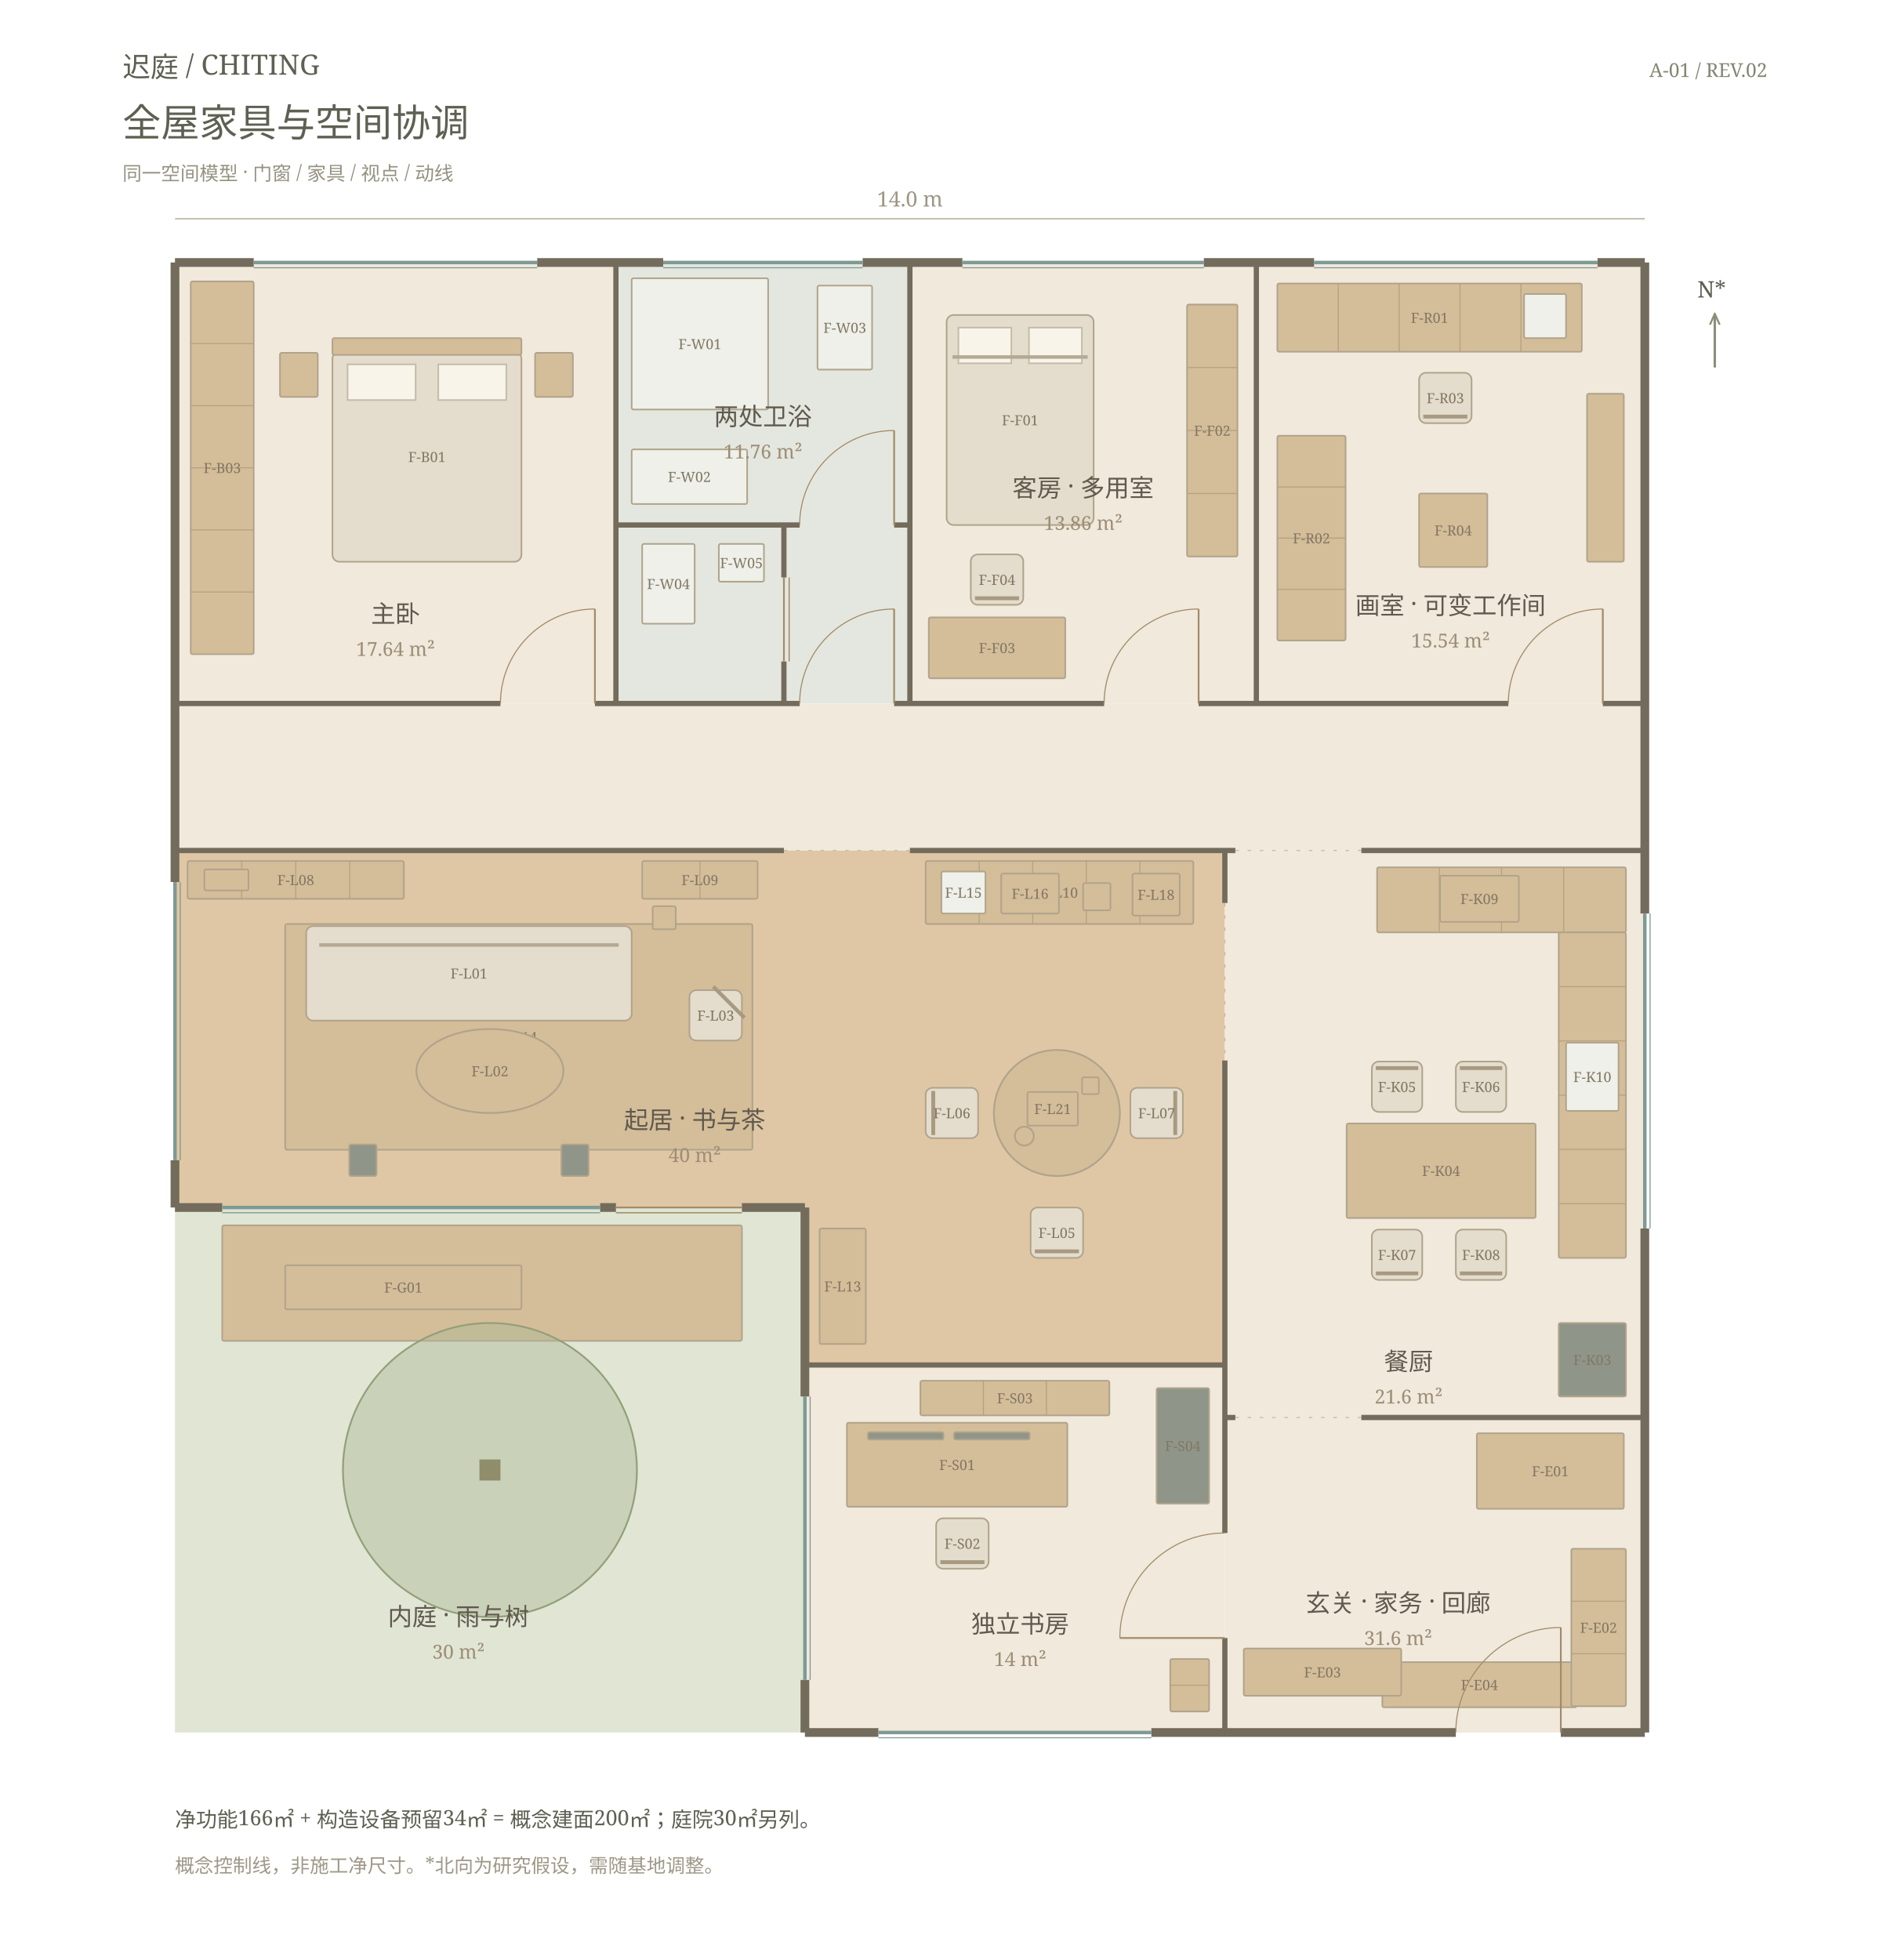
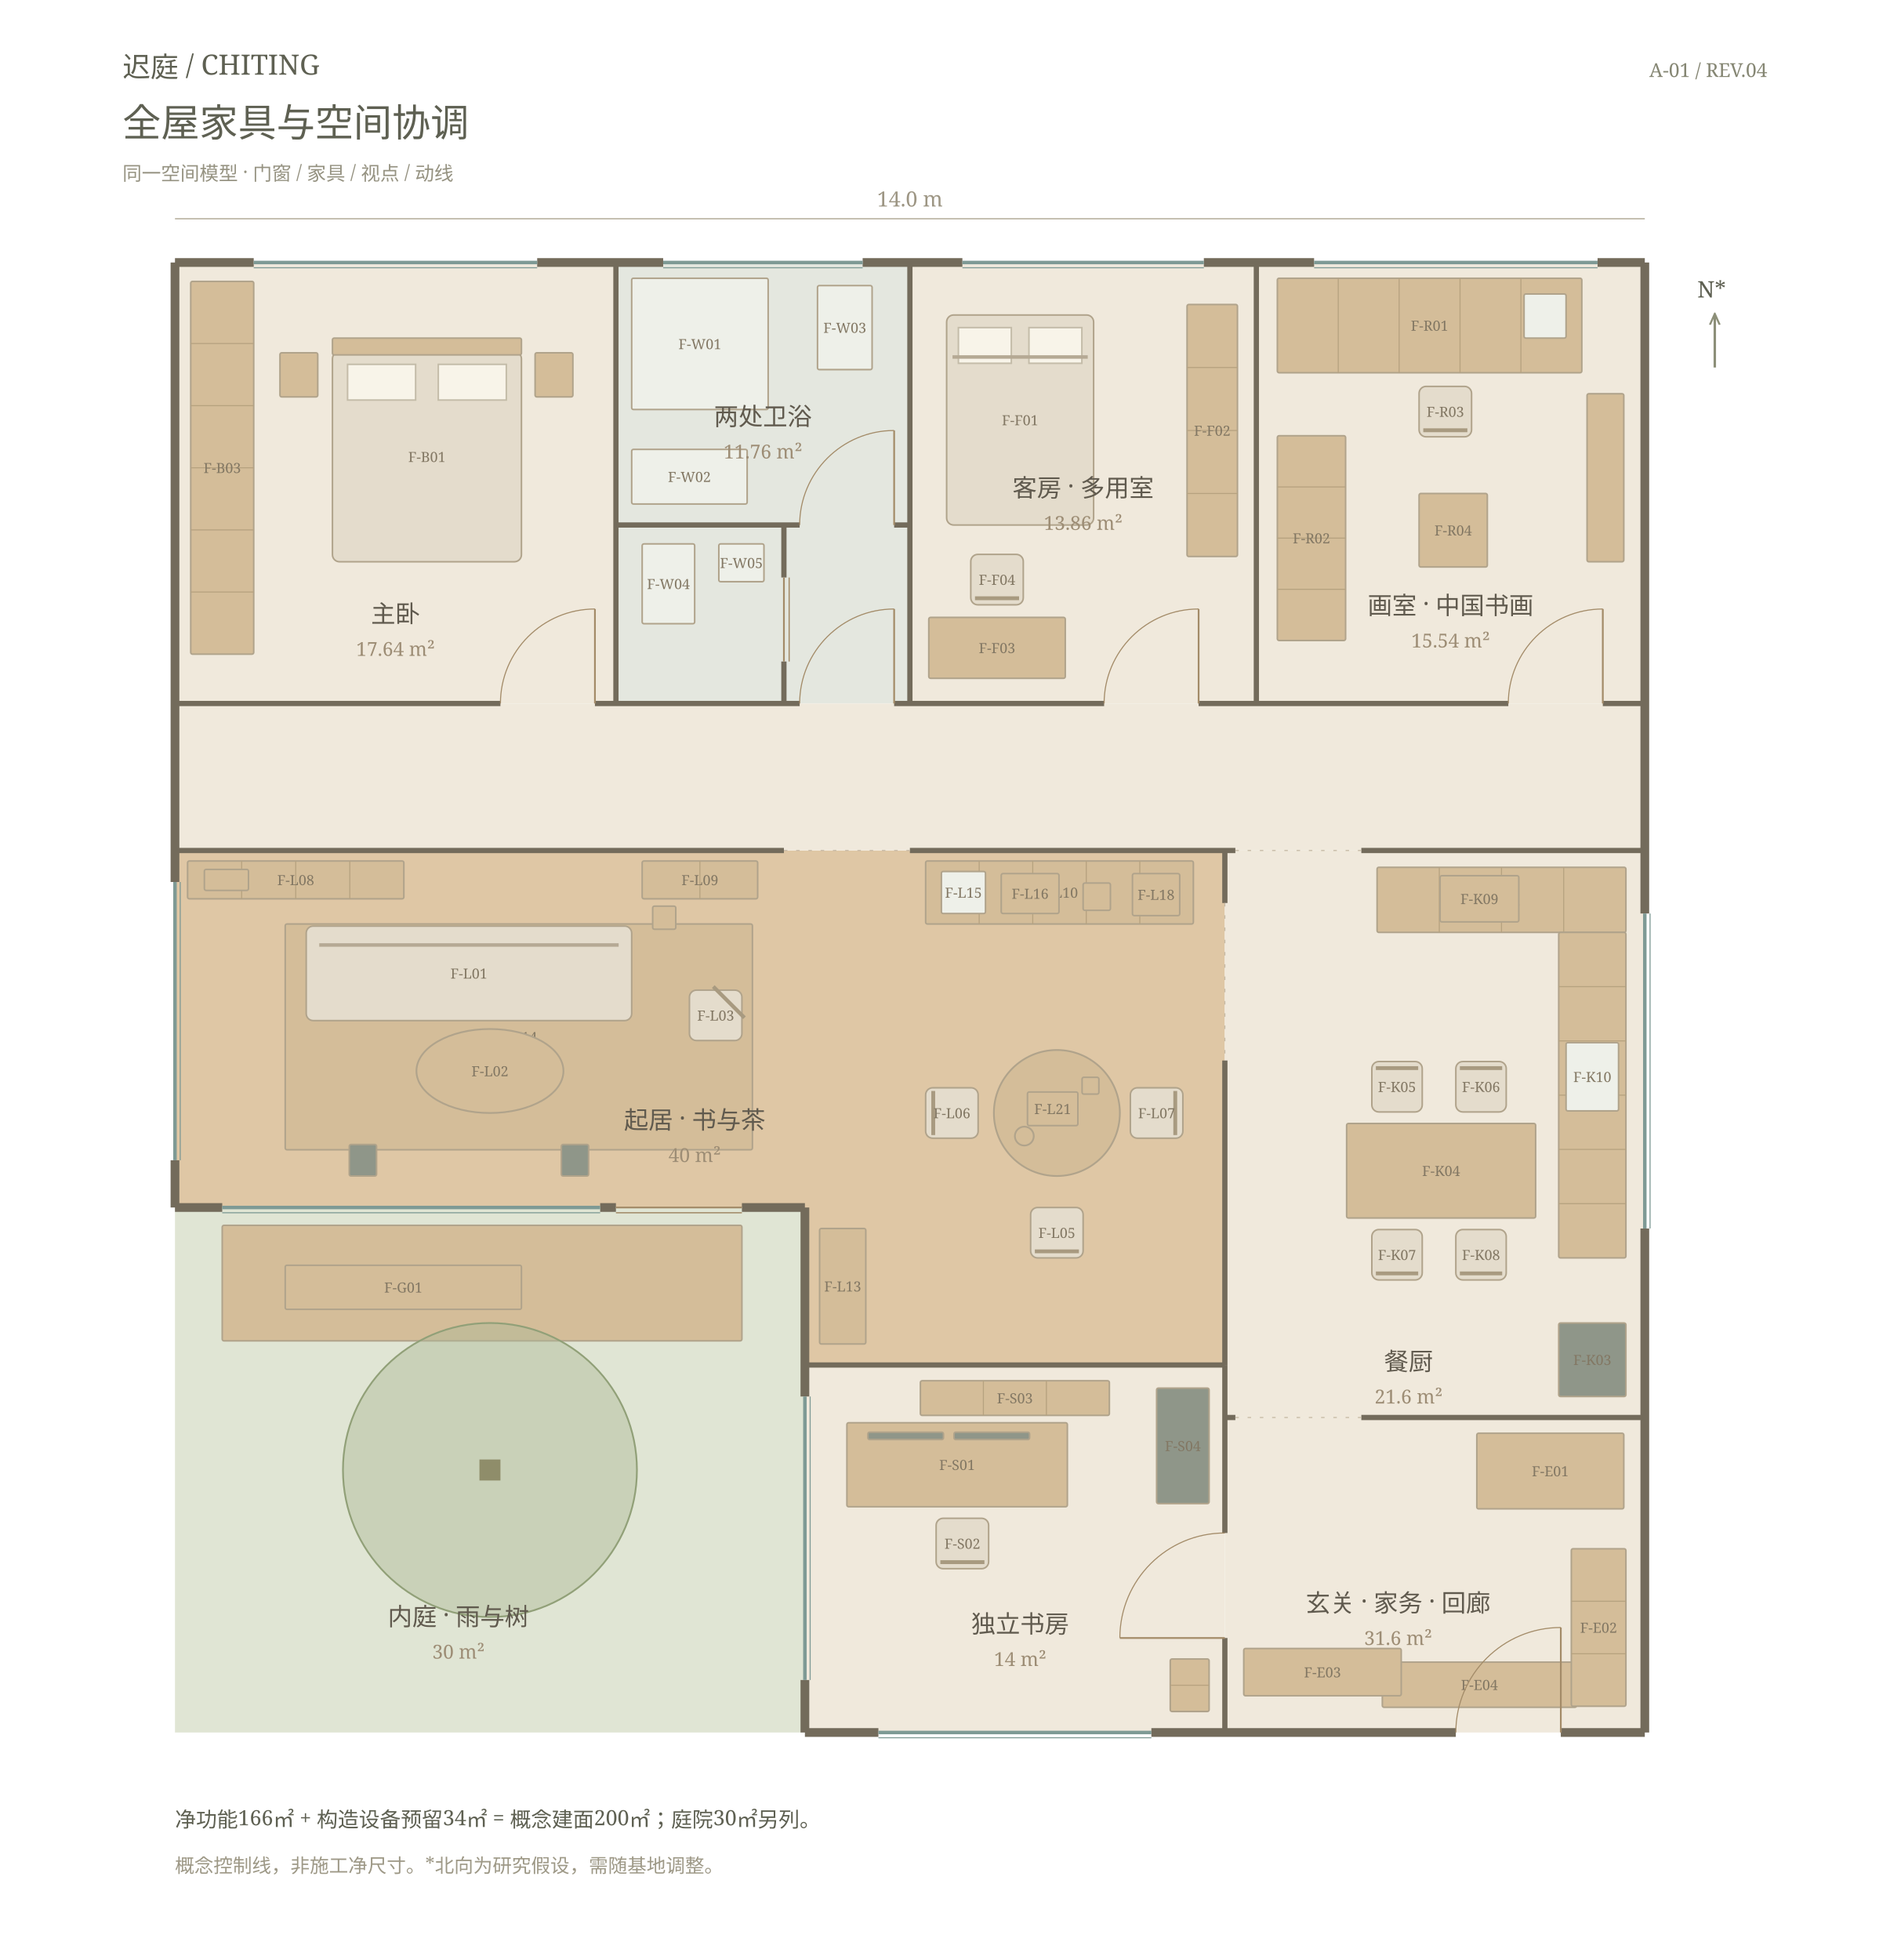
<svg xmlns="http://www.w3.org/2000/svg" viewBox="0 0 1080 1120" role="img" aria-label="迟庭 · 同模型全屋平面" style="display:block;width:100%;height:auto;background:#f8f5ee;font-family:Georgia,'Songti SC','Noto Serif SC',serif">
  <defs>
    <marker id="route-arrow" viewBox="0 0 10 10" refX="8" refY="5" markerWidth="5" markerHeight="5" orient="auto-start-reverse">
      <path d="M0 1L9 5L0 9" fill="none" stroke="context-stroke" stroke-width="1.6" />
    </marker>
  </defs>
  <text x="70" y="44" font-size="16" fill="#5e6052">迟庭  /  CHITING</text>
-   <text x="1010" y="44" font-size="11" fill="#858673" text-anchor="end">A-01 / REV.02</text>
+   <text x="1010" y="44" font-size="11" fill="#858673" text-anchor="end">A-01 / REV.04</text>
  <text x="70" y="78" font-size="22" fill="#5e6052">全屋家具与空间协调</text>
  <text x="70" y="103" font-size="11" fill="#959281">同一空间模型 · 门窗 / 家具 / 视点 / 动线</text>
  <g class="house-zone" data-id="living" role="button" tabindex="0" aria-pressed="true" aria-label="起居 · 书与茶">
    <path class="hp-zone-hit" d="M100 486 L700 486 L700 690 L100 690Z M460 690 L700 690 L700 780 L460 780Z" fill="#dfc7a5" stroke="transparent" stroke-width="3" />
  </g>
  <g class="house-zone" data-id="study" role="button" tabindex="0" aria-pressed="false" aria-label="独立书房">
    <path class="hp-zone-hit" d="M460 780 L700 780 L700 990 L460 990Z" fill="#f0e9dc" stroke="transparent" stroke-width="3" />
  </g>
  <g class="house-zone" data-id="bedroom" role="button" tabindex="0" aria-pressed="false" aria-label="主卧">
    <path class="hp-zone-hit" d="M100 150 L352 150 L352 402 L100 402Z" fill="#f0e9dc" stroke="transparent" stroke-width="3" />
  </g>
  <g class="house-zone" data-id="kitchen" role="button" tabindex="0" aria-pressed="false" aria-label="餐厨">
    <path class="hp-zone-hit" d="M700 486 L940 486 L940 810 L700 810Z" fill="#f0e9dc" stroke="transparent" stroke-width="3" />
  </g>
  <g class="house-zone" data-id="flex" role="button" tabindex="0" aria-pressed="false" aria-label="客房 · 多用室">
    <path class="hp-zone-hit" d="M520 150 L718 150 L718 402 L520 402Z" fill="#f0e9dc" stroke="transparent" stroke-width="3" />
  </g>
-   <g class="house-zone" data-id="reserve" role="button" tabindex="0" aria-pressed="false" aria-label="画室 · 可变工作间">
+   <g class="house-zone" data-id="reserve" role="button" tabindex="0" aria-pressed="false" aria-label="画室 · 中国书画">
    <path class="hp-zone-hit" d="M718 150 L940 150 L940 402 L718 402Z" fill="#f0e9dc" stroke="transparent" stroke-width="3" />
  </g>
  <g class="house-zone" data-id="bath" role="button" tabindex="0" aria-pressed="false" aria-label="两处卫浴">
    <path class="hp-zone-hit" d="M352 150 L520 150 L520 402 L352 402Z" fill="#e4e7df" stroke="transparent" stroke-width="3" />
  </g>
  <g class="house-zone" data-id="entry" role="button" tabindex="0" aria-pressed="false" aria-label="玄关 · 家务 · 回廊">
    <path class="hp-zone-hit" d="M100 402 L940 402 L940 486 L100 486Z M700 810 L940 810 L940 990 L700 990Z" fill="#f0e9dc" stroke="transparent" stroke-width="3" />
  </g>
  <g class="house-zone" data-id="garden" role="button" tabindex="0" aria-pressed="false" aria-label="内庭 · 雨与树">
    <path class="hp-zone-hit" d="M100 690 L460 690 L460 990 L100 990Z" fill="#e0e5d4" stroke="transparent" stroke-width="3" />
  </g>
  <g class="plan-furniture" data-furniture="F-L14" pointer-events="none">
    <rect x="163" y="528" width="267" height="129" fill="#d4bd99" stroke="#b0a38b" stroke-width=".9" rx="1" />
    <text x="296.5" y="595.5" font-size="8" fill="#827763" text-anchor="middle">F-L14</text>
  </g>
  <g class="plan-furniture" data-furniture="F-E04" pointer-events="none">
    <rect x="790" y="949.8" width="111" height="25.8" fill="#d4bd99" stroke="#b0a38b" stroke-width=".9" rx="1" />
    <text x="845.5" y="965.7" font-size="8" fill="#827763" text-anchor="middle">F-E04</text>
  </g>
  <g class="plan-furniture" data-furniture="F-G03" pointer-events="none">
    <rect x="127" y="700.2" width="297" height="66" fill="#d4bd99" stroke="#b0a38b" stroke-width=".9" rx="1" />
    <text x="275.5" y="736.2" font-size="8" fill="#827763" text-anchor="middle">F-G03</text>
  </g>
  <g class="plan-furniture" data-furniture="F-L01" pointer-events="none">
    <rect x="175" y="529.2" width="186" height="54" fill="#e4dccc" stroke="#b0a38b" stroke-width=".9" rx="4" />
    <line x1="182.44" y1="540" x2="353.56" y2="540" stroke="#b5a994" stroke-width="2" />
    <text x="268" y="559.2" font-size="8" fill="#827763" text-anchor="middle">F-L01</text>
  </g>
  <g class="plan-furniture" data-furniture="F-L02" pointer-events="none">
    <ellipse cx="280" cy="612" rx="42" ry="24" fill="#d4bd99" stroke="#b0a38b" />
    <text x="280" y="615" font-size="8" fill="#827763" text-anchor="middle">F-L02</text>
  </g>
  <g class="plan-furniture" data-furniture="F-L03" pointer-events="none">
    <rect x="394" y="565.8" width="30" height="28.8" fill="#e4dccc" stroke="#b0a38b" stroke-width=".9" rx="4" />
    <g transform="rotate(45 409 580.2)">
      <line x1="396.4" y1="569.544" x2="421.6" y2="569.544" stroke="#a89a80" stroke-width="2.2" />
    </g>
    <text x="409" y="583.2" font-size="8" fill="#827763" text-anchor="middle">F-L03</text>
  </g>
  <g class="plan-furniture" data-furniture="F-L04" pointer-events="none">
    <ellipse cx="604" cy="636" rx="36" ry="36" fill="#d4bd99" stroke="#b0a38b" />
    <text x="604" y="639" font-size="8" fill="#827763" text-anchor="middle">F-L04</text>
  </g>
  <g class="plan-furniture" data-furniture="F-L05" pointer-events="none">
    <rect x="589" y="690" width="30" height="28.8" fill="#e4dccc" stroke="#b0a38b" stroke-width=".9" rx="4" />
    <g transform="rotate(180 604 704.4)">
      <line x1="591.4" y1="693.744" x2="616.6" y2="693.744" stroke="#a89a80" stroke-width="2.2" />
    </g>
    <text x="604" y="707.4" font-size="8" fill="#827763" text-anchor="middle">F-L05</text>
  </g>
  <g class="plan-furniture" data-furniture="F-L06" pointer-events="none">
    <rect x="529" y="621.6" width="30" height="28.8" fill="#e4dccc" stroke="#b0a38b" stroke-width=".9" rx="4" />
    <g transform="rotate(270 544 636)">
      <line x1="531.4" y1="625.344" x2="556.6" y2="625.344" stroke="#a89a80" stroke-width="2.2" />
    </g>
    <text x="544" y="639" font-size="8" fill="#827763" text-anchor="middle">F-L06</text>
  </g>
  <g class="plan-furniture" data-furniture="F-L07" pointer-events="none">
    <rect x="646" y="621.6" width="30" height="28.8" fill="#e4dccc" stroke="#b0a38b" stroke-width=".9" rx="4" />
    <g transform="rotate(90 661 636)">
      <line x1="648.4" y1="625.344" x2="673.6" y2="625.344" stroke="#a89a80" stroke-width="2.2" />
    </g>
    <text x="661" y="639" font-size="8" fill="#827763" text-anchor="middle">F-L07</text>
  </g>
  <g class="plan-furniture" data-furniture="F-L08" pointer-events="none">
    <rect x="107.2" y="492" width="123.6" height="21.6" fill="#d4bd99" stroke="#b0a38b" stroke-width=".9" rx="1" />
    <line x1="138.1" y1="492" x2="138.1" y2="513.6" stroke="#b6a27f" stroke-width="0.6" />
    <line x1="169" y1="492" x2="169" y2="513.6" stroke="#b6a27f" stroke-width="0.6" />
    <line x1="199.9" y1="492" x2="199.9" y2="513.6" stroke="#b6a27f" stroke-width="0.6" />
    <text x="169" y="505.8" font-size="8" fill="#827763" text-anchor="middle">F-L08</text>
  </g>
  <g class="plan-furniture" data-furniture="F-L09" pointer-events="none">
    <rect x="367" y="492" width="66" height="21.6" fill="#d4bd99" stroke="#b0a38b" stroke-width=".9" rx="1" />
    <line x1="400" y1="492" x2="400" y2="513.6" stroke="#b6a27f" stroke-width="0.6" />
    <text x="400" y="505.8" font-size="8" fill="#827763" text-anchor="middle">F-L09</text>
  </g>
  <g class="plan-furniture" data-furniture="F-L10" pointer-events="none">
    <rect x="529" y="492" width="153" height="36" fill="#d4bd99" stroke="#b0a38b" stroke-width=".9" rx="1" />
    <line x1="559.6" y1="492" x2="559.6" y2="528" stroke="#b6a27f" stroke-width="0.6" />
    <line x1="590.2" y1="492" x2="590.2" y2="528" stroke="#b6a27f" stroke-width="0.6" />
    <line x1="620.8" y1="492" x2="620.8" y2="528" stroke="#b6a27f" stroke-width="0.6" />
    <line x1="651.4" y1="492" x2="651.4" y2="528" stroke="#b6a27f" stroke-width="0.6" />
    <text x="605.5" y="513" font-size="8" fill="#827763" text-anchor="middle">F-L10</text>
  </g>
  <g class="plan-furniture" data-furniture="F-L11" pointer-events="none">
    <rect x="199.6" y="654" width="15.6" height="18" fill="#8f9689" stroke="#b0a38b" stroke-width=".9" rx="1" />
  </g>
  <g class="plan-furniture" data-furniture="F-L12" pointer-events="none">
    <rect x="320.8" y="654" width="15.6" height="18" fill="#8f9689" stroke="#b0a38b" stroke-width=".9" rx="1" />
  </g>
  <g class="plan-furniture" data-furniture="F-L13" pointer-events="none">
    <rect x="468.4" y="702" width="26.4" height="66" fill="#d4bd99" stroke="#b0a38b" stroke-width=".9" rx="1" />
    <text x="481.6" y="738" font-size="8" fill="#827763" text-anchor="middle">F-L13</text>
  </g>
  <g class="plan-furniture" data-furniture="F-L15" pointer-events="none">
    <rect x="538" y="498" width="25.2" height="24" fill="#eef0e9" stroke="#b0a38b" stroke-width=".9" rx="1" />
    <text x="550.6" y="513" font-size="8" fill="#827763" text-anchor="middle">F-L15</text>
  </g>
  <g class="plan-furniture" data-furniture="F-L16" pointer-events="none">
    <rect x="572.2" y="499.2" width="33" height="22.8" fill="#d4bd99" stroke="#b0a38b" stroke-width=".9" rx="1" />
    <text x="588.7" y="513.6" font-size="8" fill="#827763" text-anchor="middle">F-L16</text>
  </g>
  <g class="plan-furniture" data-furniture="F-L17" pointer-events="none">
    <rect x="619" y="504.6" width="15.6" height="15.6" fill="#d4bd99" stroke="#b0a38b" stroke-width=".9" rx="1" />
  </g>
  <g class="plan-furniture" data-furniture="F-L18" pointer-events="none">
    <rect x="647.2" y="499.2" width="27" height="24" fill="#d4bd99" stroke="#b0a38b" stroke-width=".9" rx="1" />
    <text x="660.7" y="514.2" font-size="8" fill="#827763" text-anchor="middle">F-L18</text>
  </g>
  <g class="plan-furniture" data-furniture="F-L19" pointer-events="none">
    <rect x="373" y="517.8" width="13.2" height="13.2" fill="#d4bd99" stroke="#b0a38b" stroke-width=".9" rx="1" />
  </g>
  <g class="plan-furniture" data-furniture="F-L20" pointer-events="none">
    <rect x="116.8" y="496.8" width="25.2" height="12" fill="#d4bd99" stroke="#b0a38b" stroke-width=".9" rx="1" />
  </g>
  <g class="plan-furniture" data-furniture="F-L21" pointer-events="none">
    <rect x="587.2" y="624" width="28.8" height="19.2" fill="#d4bd99" stroke="#b0a38b" stroke-width=".9" rx="1" />
    <text x="601.6" y="636.6" font-size="8" fill="#827763" text-anchor="middle">F-L21</text>
  </g>
  <g class="plan-furniture" data-furniture="F-L22" pointer-events="none">
    <rect x="618.4" y="615.6" width="9.6" height="9.6" fill="#d4bd99" stroke="#b0a38b" stroke-width=".9" rx="1" />
  </g>
  <g class="plan-furniture" data-furniture="F-L23" pointer-events="none">
    <ellipse cx="585.4" cy="649.2" rx="5.4" ry="5.4" fill="#d4bd99" stroke="#b0a38b" />
  </g>
  <g class="plan-furniture" data-furniture="F-S01" pointer-events="none">
    <rect x="484" y="813" width="126" height="48" fill="#d4bd99" stroke="#b0a38b" stroke-width=".9" rx="1" />
    <text x="547" y="840" font-size="8" fill="#827763" text-anchor="middle">F-S01</text>
  </g>
  <g class="plan-furniture" data-furniture="F-S02" pointer-events="none">
    <rect x="535" y="867.6" width="30" height="28.8" fill="#e4dccc" stroke="#b0a38b" stroke-width=".9" rx="4" />
    <g transform="rotate(180 550 882)">
      <line x1="537.4" y1="871.344" x2="562.6" y2="871.344" stroke="#a89a80" stroke-width="2.2" />
    </g>
    <text x="550" y="885" font-size="8" fill="#827763" text-anchor="middle">F-S02</text>
  </g>
  <g class="plan-furniture" data-furniture="F-S03" pointer-events="none">
    <rect x="526" y="789" width="108" height="19.8" fill="#d4bd99" stroke="#b0a38b" stroke-width=".9" rx="1" />
    <line x1="562" y1="789" x2="562" y2="808.8" stroke="#b6a27f" stroke-width="0.6" />
    <line x1="598" y1="789" x2="598" y2="808.8" stroke="#b6a27f" stroke-width="0.6" />
    <text x="580" y="801.9" font-size="8" fill="#827763" text-anchor="middle">F-S03</text>
  </g>
  <g class="plan-furniture" data-furniture="F-S04" pointer-events="none">
    <rect x="661" y="793.2" width="30" height="66" fill="#8f9689" stroke="#b0a38b" stroke-width=".9" rx="1" />
    <text x="676" y="829.2" font-size="8" fill="#827763" text-anchor="middle">F-S04</text>
  </g>
  <g class="plan-furniture" data-furniture="F-S05" pointer-events="none">
    <rect x="668.8" y="948" width="22.2" height="30" fill="#d4bd99" stroke="#b0a38b" stroke-width=".9" rx="1" />
    <line x1="668.8" y1="963" x2="691" y2="963" stroke="#b6a27f" stroke-width="0.6" />
  </g>
  <g class="plan-furniture" data-furniture="F-S06" pointer-events="none">
    <rect x="496" y="818.4" width="43.2" height="4.2" fill="#8f9689" stroke="#b0a38b" stroke-width=".9" rx="1" />
  </g>
  <g class="plan-furniture" data-furniture="F-S07" pointer-events="none">
    <rect x="545.2" y="818.4" width="43.2" height="4.2" fill="#8f9689" stroke="#b0a38b" stroke-width=".9" rx="1" />
  </g>
  <g class="plan-furniture" data-furniture="F-B01" pointer-events="none">
    <rect x="190" y="201" width="108" height="120" fill="#e4dccc" stroke="#b0a38b" stroke-width=".9" rx="4" />
    <rect x="198.64" y="208.2" width="38.88" height="20.4" fill="#f8f4e9" stroke="#c4bca9" stroke-width=".9" />
    <rect x="250.48" y="208.2" width="38.88" height="20.4" fill="#f8f4e9" stroke="#c4bca9" stroke-width=".9" />
    <text x="244" y="264" font-size="8" fill="#827763" text-anchor="middle">F-B01</text>
  </g>
  <g class="plan-furniture" data-furniture="F-B02" pointer-events="none">
    <rect x="190" y="193.2" width="108" height="9.6" fill="#d4bd99" stroke="#b0a38b" stroke-width=".9" rx="1" />
  </g>
  <g class="plan-furniture" data-furniture="F-B03" pointer-events="none">
    <rect x="109" y="160.8" width="36" height="213" fill="#d4bd99" stroke="#b0a38b" stroke-width=".9" rx="1" />
    <line x1="109" y1="196.3" x2="145" y2="196.3" stroke="#b6a27f" stroke-width="0.6" />
    <line x1="109" y1="231.8" x2="145" y2="231.8" stroke="#b6a27f" stroke-width="0.6" />
    <line x1="109" y1="267.3" x2="145" y2="267.3" stroke="#b6a27f" stroke-width="0.6" />
    <line x1="109" y1="302.8" x2="145" y2="302.8" stroke="#b6a27f" stroke-width="0.6" />
    <line x1="109" y1="338.3" x2="145" y2="338.3" stroke="#b6a27f" stroke-width="0.6" />
    <text x="127" y="270.3" font-size="8" fill="#827763" text-anchor="middle">F-B03</text>
  </g>
  <g class="plan-furniture" data-furniture="F-B04" pointer-events="none">
    <rect x="160" y="201.6" width="21.6" height="25.2" fill="#d4bd99" stroke="#b0a38b" stroke-width=".9" rx="1" />
  </g>
  <g class="plan-furniture" data-furniture="F-B05" pointer-events="none">
    <rect x="305.8" y="201.6" width="21.6" height="25.2" fill="#d4bd99" stroke="#b0a38b" stroke-width=".9" rx="1" />
  </g>
  <g class="plan-furniture" data-furniture="F-K01" pointer-events="none">
    <rect x="787" y="495.6" width="142.2" height="37.2" fill="#d4bd99" stroke="#b0a38b" stroke-width=".9" rx="1" />
    <line x1="822.55" y1="495.6" x2="822.55" y2="532.8" stroke="#b6a27f" stroke-width="0.6" />
    <line x1="858.1" y1="495.6" x2="858.1" y2="532.8" stroke="#b6a27f" stroke-width="0.6" />
    <line x1="893.65" y1="495.6" x2="893.65" y2="532.8" stroke="#b6a27f" stroke-width="0.6" />
    <text x="858.1" y="517.2" font-size="8" fill="#827763" text-anchor="middle">F-K01</text>
  </g>
  <g class="plan-furniture" data-furniture="F-K02" pointer-events="none">
    <rect x="890.8" y="532.8" width="38.4" height="186" fill="#d4bd99" stroke="#b0a38b" stroke-width=".9" rx="1" />
    <line x1="890.8" y1="563.8" x2="929.2" y2="563.8" stroke="#b6a27f" stroke-width="0.6" />
    <line x1="890.8" y1="594.8" x2="929.2" y2="594.8" stroke="#b6a27f" stroke-width="0.6" />
    <line x1="890.8" y1="625.8" x2="929.2" y2="625.8" stroke="#b6a27f" stroke-width="0.6" />
    <line x1="890.8" y1="656.8" x2="929.2" y2="656.8" stroke="#b6a27f" stroke-width="0.6" />
    <line x1="890.8" y1="687.8" x2="929.2" y2="687.8" stroke="#b6a27f" stroke-width="0.6" />
    <text x="910" y="628.8" font-size="8" fill="#827763" text-anchor="middle">F-K02</text>
  </g>
  <g class="plan-furniture" data-furniture="F-K03" pointer-events="none">
    <rect x="890.8" y="756" width="38.4" height="42" fill="#8f9689" stroke="#b0a38b" stroke-width=".9" rx="1" />
    <text x="910" y="780" font-size="8" fill="#827763" text-anchor="middle">F-K03</text>
  </g>
  <g class="plan-furniture" data-furniture="F-K04" pointer-events="none">
    <rect x="769.6" y="642" width="108" height="54" fill="#d4bd99" stroke="#b0a38b" stroke-width=".9" rx="1" />
    <text x="823.6" y="672" font-size="8" fill="#827763" text-anchor="middle">F-K04</text>
  </g>
  <g class="plan-furniture" data-furniture="F-K05" pointer-events="none">
    <rect x="784" y="606.6" width="28.8" height="28.8" fill="#e4dccc" stroke="#b0a38b" stroke-width=".9" rx="4" />
    <g transform="rotate(0 798.4 621)">
      <line x1="786.304" y1="610.344" x2="810.496" y2="610.344" stroke="#a89a80" stroke-width="2.2" />
    </g>
    <text x="798.4" y="624" font-size="8" fill="#827763" text-anchor="middle">F-K05</text>
  </g>
  <g class="plan-furniture" data-furniture="F-K06" pointer-events="none">
    <rect x="832" y="606.6" width="28.8" height="28.8" fill="#e4dccc" stroke="#b0a38b" stroke-width=".9" rx="4" />
    <g transform="rotate(0 846.4 621)">
      <line x1="834.304" y1="610.344" x2="858.496" y2="610.344" stroke="#a89a80" stroke-width="2.2" />
    </g>
    <text x="846.4" y="624" font-size="8" fill="#827763" text-anchor="middle">F-K06</text>
  </g>
  <g class="plan-furniture" data-furniture="F-K07" pointer-events="none">
    <rect x="784" y="702.6" width="28.8" height="28.8" fill="#e4dccc" stroke="#b0a38b" stroke-width=".9" rx="4" />
    <g transform="rotate(180 798.4 717)">
      <line x1="786.304" y1="706.344" x2="810.496" y2="706.344" stroke="#a89a80" stroke-width="2.2" />
    </g>
    <text x="798.4" y="720" font-size="8" fill="#827763" text-anchor="middle">F-K07</text>
  </g>
  <g class="plan-furniture" data-furniture="F-K08" pointer-events="none">
    <rect x="832" y="702.6" width="28.8" height="28.8" fill="#e4dccc" stroke="#b0a38b" stroke-width=".9" rx="4" />
    <g transform="rotate(180 846.4 717)">
      <line x1="834.304" y1="706.344" x2="858.496" y2="706.344" stroke="#a89a80" stroke-width="2.2" />
    </g>
    <text x="846.4" y="720" font-size="8" fill="#827763" text-anchor="middle">F-K08</text>
  </g>
  <g class="plan-furniture" data-furniture="F-K09" pointer-events="none">
    <rect x="823" y="500.4" width="45" height="26.4" fill="#d4bd99" stroke="#b0a38b" stroke-width=".9" rx="1" />
    <text x="845.5" y="516.6" font-size="8" fill="#827763" text-anchor="middle">F-K09</text>
  </g>
  <g class="plan-furniture" data-furniture="F-K10" pointer-events="none">
    <rect x="895" y="595.8" width="30" height="39" fill="#eef0e9" stroke="#b0a38b" stroke-width=".9" rx="1" />
    <text x="910" y="618.3" font-size="8" fill="#827763" text-anchor="middle">F-K10</text>
  </g>
  <g class="plan-furniture" data-furniture="F-F01" pointer-events="none">
    <rect x="541" y="180" width="84" height="120" fill="#e4dccc" stroke="#b0a38b" stroke-width=".9" rx="4" />
    <rect x="547.72" y="187.2" width="30.24" height="20.4" fill="#f8f4e9" stroke="#c4bca9" stroke-width=".9" />
    <rect x="588.04" y="187.2" width="30.24" height="20.4" fill="#f8f4e9" stroke="#c4bca9" stroke-width=".9" />
    <line x1="544.36" y1="204" x2="621.64" y2="204" stroke="#b5a994" stroke-width="2" />
    <text x="583" y="243" font-size="8" fill="#827763" text-anchor="middle">F-F01</text>
  </g>
  <g class="plan-furniture" data-furniture="F-F02" pointer-events="none">
    <rect x="678.4" y="174" width="28.8" height="144" fill="#d4bd99" stroke="#b0a38b" stroke-width=".9" rx="1" />
    <line x1="678.4" y1="210" x2="707.2" y2="210" stroke="#b6a27f" stroke-width="0.6" />
    <line x1="678.4" y1="246" x2="707.2" y2="246" stroke="#b6a27f" stroke-width="0.6" />
    <line x1="678.4" y1="282" x2="707.2" y2="282" stroke="#b6a27f" stroke-width="0.6" />
    <text x="692.8" y="249" font-size="8" fill="#827763" text-anchor="middle">F-F02</text>
  </g>
  <g class="plan-furniture" data-furniture="F-F03" pointer-events="none">
    <rect x="530.8" y="352.8" width="78" height="34.8" fill="#d4bd99" stroke="#b0a38b" stroke-width=".9" rx="1" />
    <text x="569.8" y="373.2" font-size="8" fill="#827763" text-anchor="middle">F-F03</text>
  </g>
  <g class="plan-furniture" data-furniture="F-F04" pointer-events="none">
    <rect x="554.8" y="316.8" width="30" height="28.8" fill="#e4dccc" stroke="#b0a38b" stroke-width=".9" rx="4" />
    <g transform="rotate(180 569.8 331.2)">
      <line x1="557.2" y1="320.544" x2="582.4" y2="320.544" stroke="#a89a80" stroke-width="2.2" />
    </g>
    <text x="569.8" y="334.2" font-size="8" fill="#827763" text-anchor="middle">F-F04</text>
  </g>
  <g class="plan-furniture" data-furniture="F-R01" pointer-events="none">
-     <rect x="730" y="162" width="174" height="39" fill="#d4bd99" stroke="#b0a38b" stroke-width=".9" rx="1" />
-     <line x1="764.8" y1="162" x2="764.8" y2="201" stroke="#b6a27f" stroke-width="0.6" />
-     <line x1="799.6" y1="162" x2="799.6" y2="201" stroke="#b6a27f" stroke-width="0.6" />
-     <line x1="834.4" y1="162" x2="834.4" y2="201" stroke="#b6a27f" stroke-width="0.6" />
-     <line x1="869.2" y1="162" x2="869.2" y2="201" stroke="#b6a27f" stroke-width="0.6" />
-     <text x="817" y="184.5" font-size="8" fill="#827763" text-anchor="middle">F-R01</text>
+     <rect x="730" y="159" width="174" height="54" fill="#d4bd99" stroke="#b0a38b" stroke-width=".9" rx="1" />
+     <line x1="764.8" y1="159" x2="764.8" y2="213" stroke="#b6a27f" stroke-width="0.6" />
+     <line x1="799.6" y1="159" x2="799.6" y2="213" stroke="#b6a27f" stroke-width="0.6" />
+     <line x1="834.4" y1="159" x2="834.4" y2="213" stroke="#b6a27f" stroke-width="0.6" />
+     <line x1="869.2" y1="159" x2="869.2" y2="213" stroke="#b6a27f" stroke-width="0.6" />
+     <text x="817" y="189" font-size="8" fill="#827763" text-anchor="middle">F-R01</text>
  </g>
  <g class="plan-furniture" data-furniture="F-R02" pointer-events="none">
    <rect x="730" y="249" width="39" height="117" fill="#d4bd99" stroke="#b0a38b" stroke-width=".9" rx="1" />
    <line x1="730" y1="278.25" x2="769" y2="278.25" stroke="#b6a27f" stroke-width="0.6" />
    <line x1="730" y1="307.5" x2="769" y2="307.5" stroke="#b6a27f" stroke-width="0.6" />
    <line x1="730" y1="336.75" x2="769" y2="336.75" stroke="#b6a27f" stroke-width="0.6" />
    <text x="749.5" y="310.5" font-size="8" fill="#827763" text-anchor="middle">F-R02</text>
  </g>
  <g class="plan-furniture" data-furniture="F-R03" pointer-events="none">
-     <rect x="811" y="213" width="30" height="28.8" fill="#e4dccc" stroke="#b0a38b" stroke-width=".9" rx="4" />
-     <g transform="rotate(180 826 227.4)">
-       <line x1="813.4" y1="216.744" x2="838.6" y2="216.744" stroke="#a89a80" stroke-width="2.2" />
-     </g>
-     <text x="826" y="230.4" font-size="8" fill="#827763" text-anchor="middle">F-R03</text>
+     <rect x="811" y="220.8" width="30" height="28.8" fill="#e4dccc" stroke="#b0a38b" stroke-width=".9" rx="4" />
+     <g transform="rotate(180 826 235.2)">
+       <line x1="813.4" y1="224.544" x2="838.6" y2="224.544" stroke="#a89a80" stroke-width="2.2" />
+     </g>
+     <text x="826" y="238.2" font-size="8" fill="#827763" text-anchor="middle">F-R03</text>
  </g>
  <g class="plan-furniture" data-furniture="F-R04" pointer-events="none">
    <rect x="811" y="282" width="39" height="42" fill="#d4bd99" stroke="#b0a38b" stroke-width=".9" rx="1" />
    <text x="830.5" y="306" font-size="8" fill="#827763" text-anchor="middle">F-R04</text>
  </g>
  <g class="plan-furniture" data-furniture="F-R05" pointer-events="none">
    <rect x="907" y="225" width="21" height="96" fill="#d4bd99" stroke="#b0a38b" stroke-width=".9" rx="1" />
  </g>
  <g class="plan-furniture" data-furniture="F-R06" pointer-events="none">
    <rect x="871" y="168" width="24" height="25.2" fill="#eef0e9" stroke="#b0a38b" stroke-width=".9" rx="1" />
  </g>
  <g class="plan-furniture" data-furniture="F-W01" pointer-events="none">
    <rect x="361" y="159" width="78" height="75" fill="#eef0e9" stroke="#b0a38b" stroke-width=".9" rx="1" />
    <text x="400" y="199.5" font-size="8" fill="#827763" text-anchor="middle">F-W01</text>
  </g>
  <g class="plan-furniture" data-furniture="F-W02" pointer-events="none">
    <rect x="361" y="256.8" width="66" height="31.2" fill="#eef0e9" stroke="#b0a38b" stroke-width=".9" rx="1" />
    <text x="394" y="275.4" font-size="8" fill="#827763" text-anchor="middle">F-W02</text>
  </g>
  <g class="plan-furniture" data-furniture="F-W03" pointer-events="none">
    <rect x="467.2" y="163.2" width="31.2" height="48" fill="#eef0e9" stroke="#b0a38b" stroke-width=".9" rx="1" />
    <text x="482.8" y="190.2" font-size="8" fill="#827763" text-anchor="middle">F-W03</text>
  </g>
  <g class="plan-furniture" data-furniture="F-W04" pointer-events="none">
    <rect x="367" y="310.8" width="30" height="45.6" fill="#eef0e9" stroke="#b0a38b" stroke-width=".9" rx="1" />
    <text x="382" y="336.6" font-size="8" fill="#827763" text-anchor="middle">F-W04</text>
  </g>
  <g class="plan-furniture" data-furniture="F-W05" pointer-events="none">
    <rect x="410.8" y="310.8" width="25.8" height="21.6" fill="#eef0e9" stroke="#b0a38b" stroke-width=".9" rx="1" />
    <text x="423.7" y="324.6" font-size="8" fill="#827763" text-anchor="middle">F-W05</text>
  </g>
  <g class="plan-furniture" data-furniture="F-E01" pointer-events="none">
    <rect x="844" y="819" width="84" height="43.2" fill="#d4bd99" stroke="#b0a38b" stroke-width=".9" rx="1" />
    <text x="886" y="843.6" font-size="8" fill="#827763" text-anchor="middle">F-E01</text>
  </g>
  <g class="plan-furniture" data-furniture="F-E02" pointer-events="none">
    <rect x="898" y="885" width="31.2" height="90" fill="#d4bd99" stroke="#b0a38b" stroke-width=".9" rx="1" />
    <line x1="898" y1="915" x2="929.2" y2="915" stroke="#b6a27f" stroke-width="0.6" />
    <line x1="898" y1="945" x2="929.2" y2="945" stroke="#b6a27f" stroke-width="0.6" />
    <text x="913.6" y="933" font-size="8" fill="#827763" text-anchor="middle">F-E02</text>
  </g>
  <g class="plan-furniture" data-furniture="F-E03" pointer-events="none">
    <rect x="710.8" y="942" width="90" height="27" fill="#d4bd99" stroke="#b0a38b" stroke-width=".9" rx="1" />
    <text x="755.8" y="958.5" font-size="8" fill="#827763" text-anchor="middle">F-E03</text>
  </g>
  <g class="plan-furniture" data-furniture="F-G01" pointer-events="none">
    <rect x="163" y="723" width="135" height="25.2" fill="#d4bd99" stroke="#b0a38b" stroke-width=".9" rx="1" />
    <text x="230.5" y="738.6" font-size="8" fill="#827763" text-anchor="middle">F-G01</text>
  </g>
  <g class="plan-furniture" data-furniture="F-G02" pointer-events="none">
    <ellipse data-canopy="F-G02" cx="280" cy="840" rx="84" ry="84" fill="#adb998" fill-opacity=".45" stroke="#91a078" />
    <rect x="274" y="834" width="12" height="12" fill="#8f8d6a" stroke="none" stroke-width=".9" />
  </g>
  <line x1="100" y1="150" x2="145" y2="150" stroke="#736b5b" stroke-width="5" />
  <line x1="307" y1="150" x2="379" y2="150" stroke="#736b5b" stroke-width="5" />
  <line x1="493" y1="150" x2="550" y2="150" stroke="#736b5b" stroke-width="5" />
  <line x1="688" y1="150" x2="751" y2="150" stroke="#736b5b" stroke-width="5" />
  <line x1="913" y1="150" x2="940" y2="150" stroke="#736b5b" stroke-width="5" />
  <line x1="100" y1="150" x2="100" y2="504" stroke="#736b5b" stroke-width="5" />
  <line x1="100" y1="663" x2="100" y2="690" stroke="#736b5b" stroke-width="5" />
  <line x1="100" y1="690" x2="127" y2="690" stroke="#736b5b" stroke-width="5" />
  <line x1="343" y1="690" x2="352" y2="690" stroke="#736b5b" stroke-width="5" />
  <line x1="424" y1="690" x2="460" y2="690" stroke="#736b5b" stroke-width="5" />
  <line x1="460" y1="690" x2="460" y2="798" stroke="#736b5b" stroke-width="5" />
  <line x1="460" y1="960" x2="460" y2="990" stroke="#736b5b" stroke-width="5" />
  <line x1="460" y1="990" x2="502" y2="990" stroke="#736b5b" stroke-width="5" />
  <line x1="658" y1="990" x2="832" y2="990" stroke="#736b5b" stroke-width="5" />
  <line x1="892" y1="990" x2="940" y2="990" stroke="#736b5b" stroke-width="5" />
  <line x1="940" y1="150" x2="940" y2="522" stroke="#736b5b" stroke-width="5" />
  <line x1="940" y1="702" x2="940" y2="990" stroke="#736b5b" stroke-width="5" />
  <line x1="352" y1="150" x2="352" y2="402" stroke="#736b5b" stroke-width="3" />
  <line x1="520" y1="150" x2="520" y2="402" stroke="#736b5b" stroke-width="3" />
  <line x1="718" y1="150" x2="718" y2="402" stroke="#736b5b" stroke-width="3" />
  <line x1="100" y1="402" x2="286" y2="402" stroke="#736b5b" stroke-width="3" />
  <line x1="340" y1="402" x2="457" y2="402" stroke="#736b5b" stroke-width="3" />
  <line x1="511" y1="402" x2="631" y2="402" stroke="#736b5b" stroke-width="3" />
  <line x1="685" y1="402" x2="862" y2="402" stroke="#736b5b" stroke-width="3" />
  <line x1="916" y1="402" x2="940" y2="402" stroke="#736b5b" stroke-width="3" />
  <line x1="100" y1="486" x2="448" y2="486" stroke="#736b5b" stroke-width="3" />
  <line x1="520" y1="486" x2="706" y2="486" stroke="#736b5b" stroke-width="3" />
  <line x1="778" y1="486" x2="940" y2="486" stroke="#736b5b" stroke-width="3" />
  <line x1="352" y1="300" x2="457" y2="300" stroke="#736b5b" stroke-width="3" />
  <line x1="511" y1="300" x2="520" y2="300" stroke="#736b5b" stroke-width="3" />
  <line x1="448" y1="300" x2="448" y2="330" stroke="#736b5b" stroke-width="3" />
  <line x1="448" y1="378" x2="448" y2="402" stroke="#736b5b" stroke-width="3" />
  <line x1="460" y1="780" x2="700" y2="780" stroke="#736b5b" stroke-width="3" />
  <line x1="700" y1="486" x2="700" y2="516" stroke="#736b5b" stroke-width="3" />
  <line x1="700" y1="606" x2="700" y2="780" stroke="#736b5b" stroke-width="3" />
  <line x1="700" y1="780" x2="700" y2="876" stroke="#736b5b" stroke-width="3" />
  <line x1="700" y1="936" x2="700" y2="990" stroke="#736b5b" stroke-width="3" />
  <line x1="700" y1="810" x2="706" y2="810" stroke="#736b5b" stroke-width="3" />
  <line x1="778" y1="810" x2="940" y2="810" stroke="#736b5b" stroke-width="3" />
  <line x1="892" y1="990" x2="892" y2="930" stroke="#a38b68" stroke-width="1" />
  <path data-door="D01" d="M832 990 A60 60 0 0 1 892 930" fill="none" stroke="#a38b68" stroke-width=".6" />
  <line x1="700" y1="936" x2="640" y2="936" stroke="#a38b68" stroke-width="1" />
  <path data-door="D02" d="M700 876 A60 60 0 0 0 640 936" fill="none" stroke="#a38b68" stroke-width=".6" />
  <line x1="340" y1="402" x2="340" y2="348" stroke="#a38b68" stroke-width="1" />
  <path data-door="D03" d="M286 402 A54 54 0 0 1 340 348" fill="none" stroke="#a38b68" stroke-width=".6" />
  <line x1="511" y1="402" x2="511" y2="348" stroke="#a38b68" stroke-width="1" />
  <path data-door="D04" d="M457 402 A54 54 0 0 1 511 348" fill="none" stroke="#a38b68" stroke-width=".6" />
  <line x1="685" y1="402" x2="685" y2="348" stroke="#a38b68" stroke-width="1" />
  <path data-door="D05" d="M631 402 A54 54 0 0 1 685 348" fill="none" stroke="#a38b68" stroke-width=".6" />
  <line x1="916" y1="402" x2="916" y2="348" stroke="#a38b68" stroke-width="1" />
  <path data-door="D06" d="M862 402 A54 54 0 0 1 916 348" fill="none" stroke="#a38b68" stroke-width=".6" />
  <line x1="511" y1="300" x2="511" y2="246" stroke="#a38b68" stroke-width="1" />
  <path data-door="D07" d="M457 300 A54 54 0 0 1 511 246" fill="none" stroke="#a38b68" stroke-width=".6" />
  <line x1="448" y1="330" x2="448" y2="378" stroke="#a38b68" stroke-width="1" />
  <line x1="451" y1="330" x2="451" y2="378" stroke="#a38b68" stroke-width="0.7" />
  <line x1="352" y1="690" x2="424" y2="690" stroke="#a38b68" stroke-width="1" />
  <line x1="352" y1="693" x2="424" y2="693" stroke="#a38b68" stroke-width="0.7" />
  <line x1="448" y1="486" x2="520" y2="486" stroke="#c5b9a4" stroke-width="0.6" stroke-dasharray="2 5" />
  <line x1="706" y1="486" x2="778" y2="486" stroke="#c5b9a4" stroke-width="0.6" stroke-dasharray="2 5" />
  <line x1="700" y1="516" x2="700" y2="606" stroke="#c5b9a4" stroke-width="0.6" stroke-dasharray="2 5" />
  <line x1="706" y1="810" x2="778" y2="810" stroke="#c5b9a4" stroke-width="0.6" stroke-dasharray="2 5" />
  <line x1="145" y1="150" x2="307" y2="150" stroke="#7e9a95" stroke-width="2" />
  <line x1="145" y1="153" x2="307" y2="153" stroke="#7e9a95" stroke-width="0.6" />
  <line x1="379" y1="150" x2="493" y2="150" stroke="#7e9a95" stroke-width="2" />
  <line x1="379" y1="153" x2="493" y2="153" stroke="#7e9a95" stroke-width="0.6" />
  <line x1="550" y1="150" x2="688" y2="150" stroke="#7e9a95" stroke-width="2" />
  <line x1="550" y1="153" x2="688" y2="153" stroke="#7e9a95" stroke-width="0.6" />
  <line x1="751" y1="150" x2="913" y2="150" stroke="#7e9a95" stroke-width="2" />
  <line x1="751" y1="153" x2="913" y2="153" stroke="#7e9a95" stroke-width="0.6" />
  <line x1="100" y1="504" x2="100" y2="663" stroke="#7e9a95" stroke-width="2" />
  <line x1="103" y1="504" x2="103" y2="663" stroke="#7e9a95" stroke-width="0.6" />
  <line x1="127" y1="690" x2="343" y2="690" stroke="#7e9a95" stroke-width="2" />
  <line x1="127" y1="693" x2="343" y2="693" stroke="#7e9a95" stroke-width="0.6" />
  <line x1="460" y1="798" x2="460" y2="960" stroke="#7e9a95" stroke-width="2" />
  <line x1="463" y1="798" x2="463" y2="960" stroke="#7e9a95" stroke-width="0.6" />
  <line x1="502" y1="990" x2="658" y2="990" stroke="#7e9a95" stroke-width="2" />
  <line x1="502" y1="993" x2="658" y2="993" stroke="#7e9a95" stroke-width="0.6" />
  <line x1="940" y1="522" x2="940" y2="702" stroke="#7e9a95" stroke-width="2" />
  <line x1="943" y1="522" x2="943" y2="702" stroke="#7e9a95" stroke-width="0.6" />
  <text x="397" y="645" font-size="14" fill="#605a4e" text-anchor="middle" pointer-events="none">起居 · 书与茶</text>
  <text x="397" y="664" font-size="11" fill="#9d8d75" text-anchor="middle" pointer-events="none">40 m²</text>
  <text x="583" y="933" font-size="14" fill="#605a4e" text-anchor="middle" pointer-events="none">独立书房</text>
  <text x="583" y="952" font-size="11" fill="#9d8d75" text-anchor="middle" pointer-events="none">14 m²</text>
  <text x="226" y="355.8" font-size="14" fill="#605a4e" text-anchor="middle" pointer-events="none">主卧</text>
  <text x="226" y="374.8" font-size="11" fill="#9d8d75" text-anchor="middle" pointer-events="none">17.64 m²</text>
  <text x="805" y="783" font-size="14" fill="#605a4e" text-anchor="middle" pointer-events="none">餐厨</text>
  <text x="805" y="802" font-size="11" fill="#9d8d75" text-anchor="middle" pointer-events="none">21.6 m²</text>
  <text x="619" y="283.8" font-size="14" fill="#605a4e" text-anchor="middle" pointer-events="none">客房 · 多用室</text>
  <text x="619" y="302.8" font-size="11" fill="#9d8d75" text-anchor="middle" pointer-events="none">13.86 m²</text>
-   <text x="829" y="351" font-size="14" fill="#605a4e" text-anchor="middle" pointer-events="none">画室 · 可变工作间</text>
+   <text x="829" y="351" font-size="14" fill="#605a4e" text-anchor="middle" pointer-events="none">画室 · 中国书画</text>
  <text x="829" y="370" font-size="11" fill="#9d8d75" text-anchor="middle" pointer-events="none">15.54 m²</text>
  <text x="436" y="243" font-size="14" fill="#605a4e" text-anchor="middle" pointer-events="none">两处卫浴</text>
  <text x="436" y="262" font-size="11" fill="#9d8d75" text-anchor="middle" pointer-events="none">11.76 m²</text>
  <text x="799" y="921" font-size="14" fill="#605a4e" text-anchor="middle" pointer-events="none">玄关 · 家务 · 回廊</text>
  <text x="799" y="940" font-size="11" fill="#9d8d75" text-anchor="middle" pointer-events="none">31.6 m²</text>
  <text x="262" y="928.8" font-size="14" fill="#605a4e" text-anchor="middle" pointer-events="none">内庭 · 雨与树</text>
  <text x="262" y="947.8" font-size="11" fill="#9d8d75" text-anchor="middle" pointer-events="none">30 m²</text>
  <line x1="100" y1="125" x2="940" y2="125" stroke="#b5ae9c" stroke-width="0.7" />
  <text x="520" y="118" font-size="12" fill="#9d9684" text-anchor="middle">14.0 m</text>
  <text x="970" y="170" font-size="13" fill="#5e6052">N*</text>
  <line x1="980" y1="210" x2="980" y2="180" stroke="#8c8f78" stroke-width="1.4" marker-end="url(#route-arrow)" />
  <text x="100" y="1044" font-size="12" fill="#5e6052">净功能166㎡ + 构造设备预留34㎡ = 概念建面200㎡；庭院30㎡另列。</text>
  <text x="100" y="1070" font-size="11" fill="#9d9886">概念控制线，非施工净尺寸。*北向为研究假设，需随基地调整。</text>
</svg>
